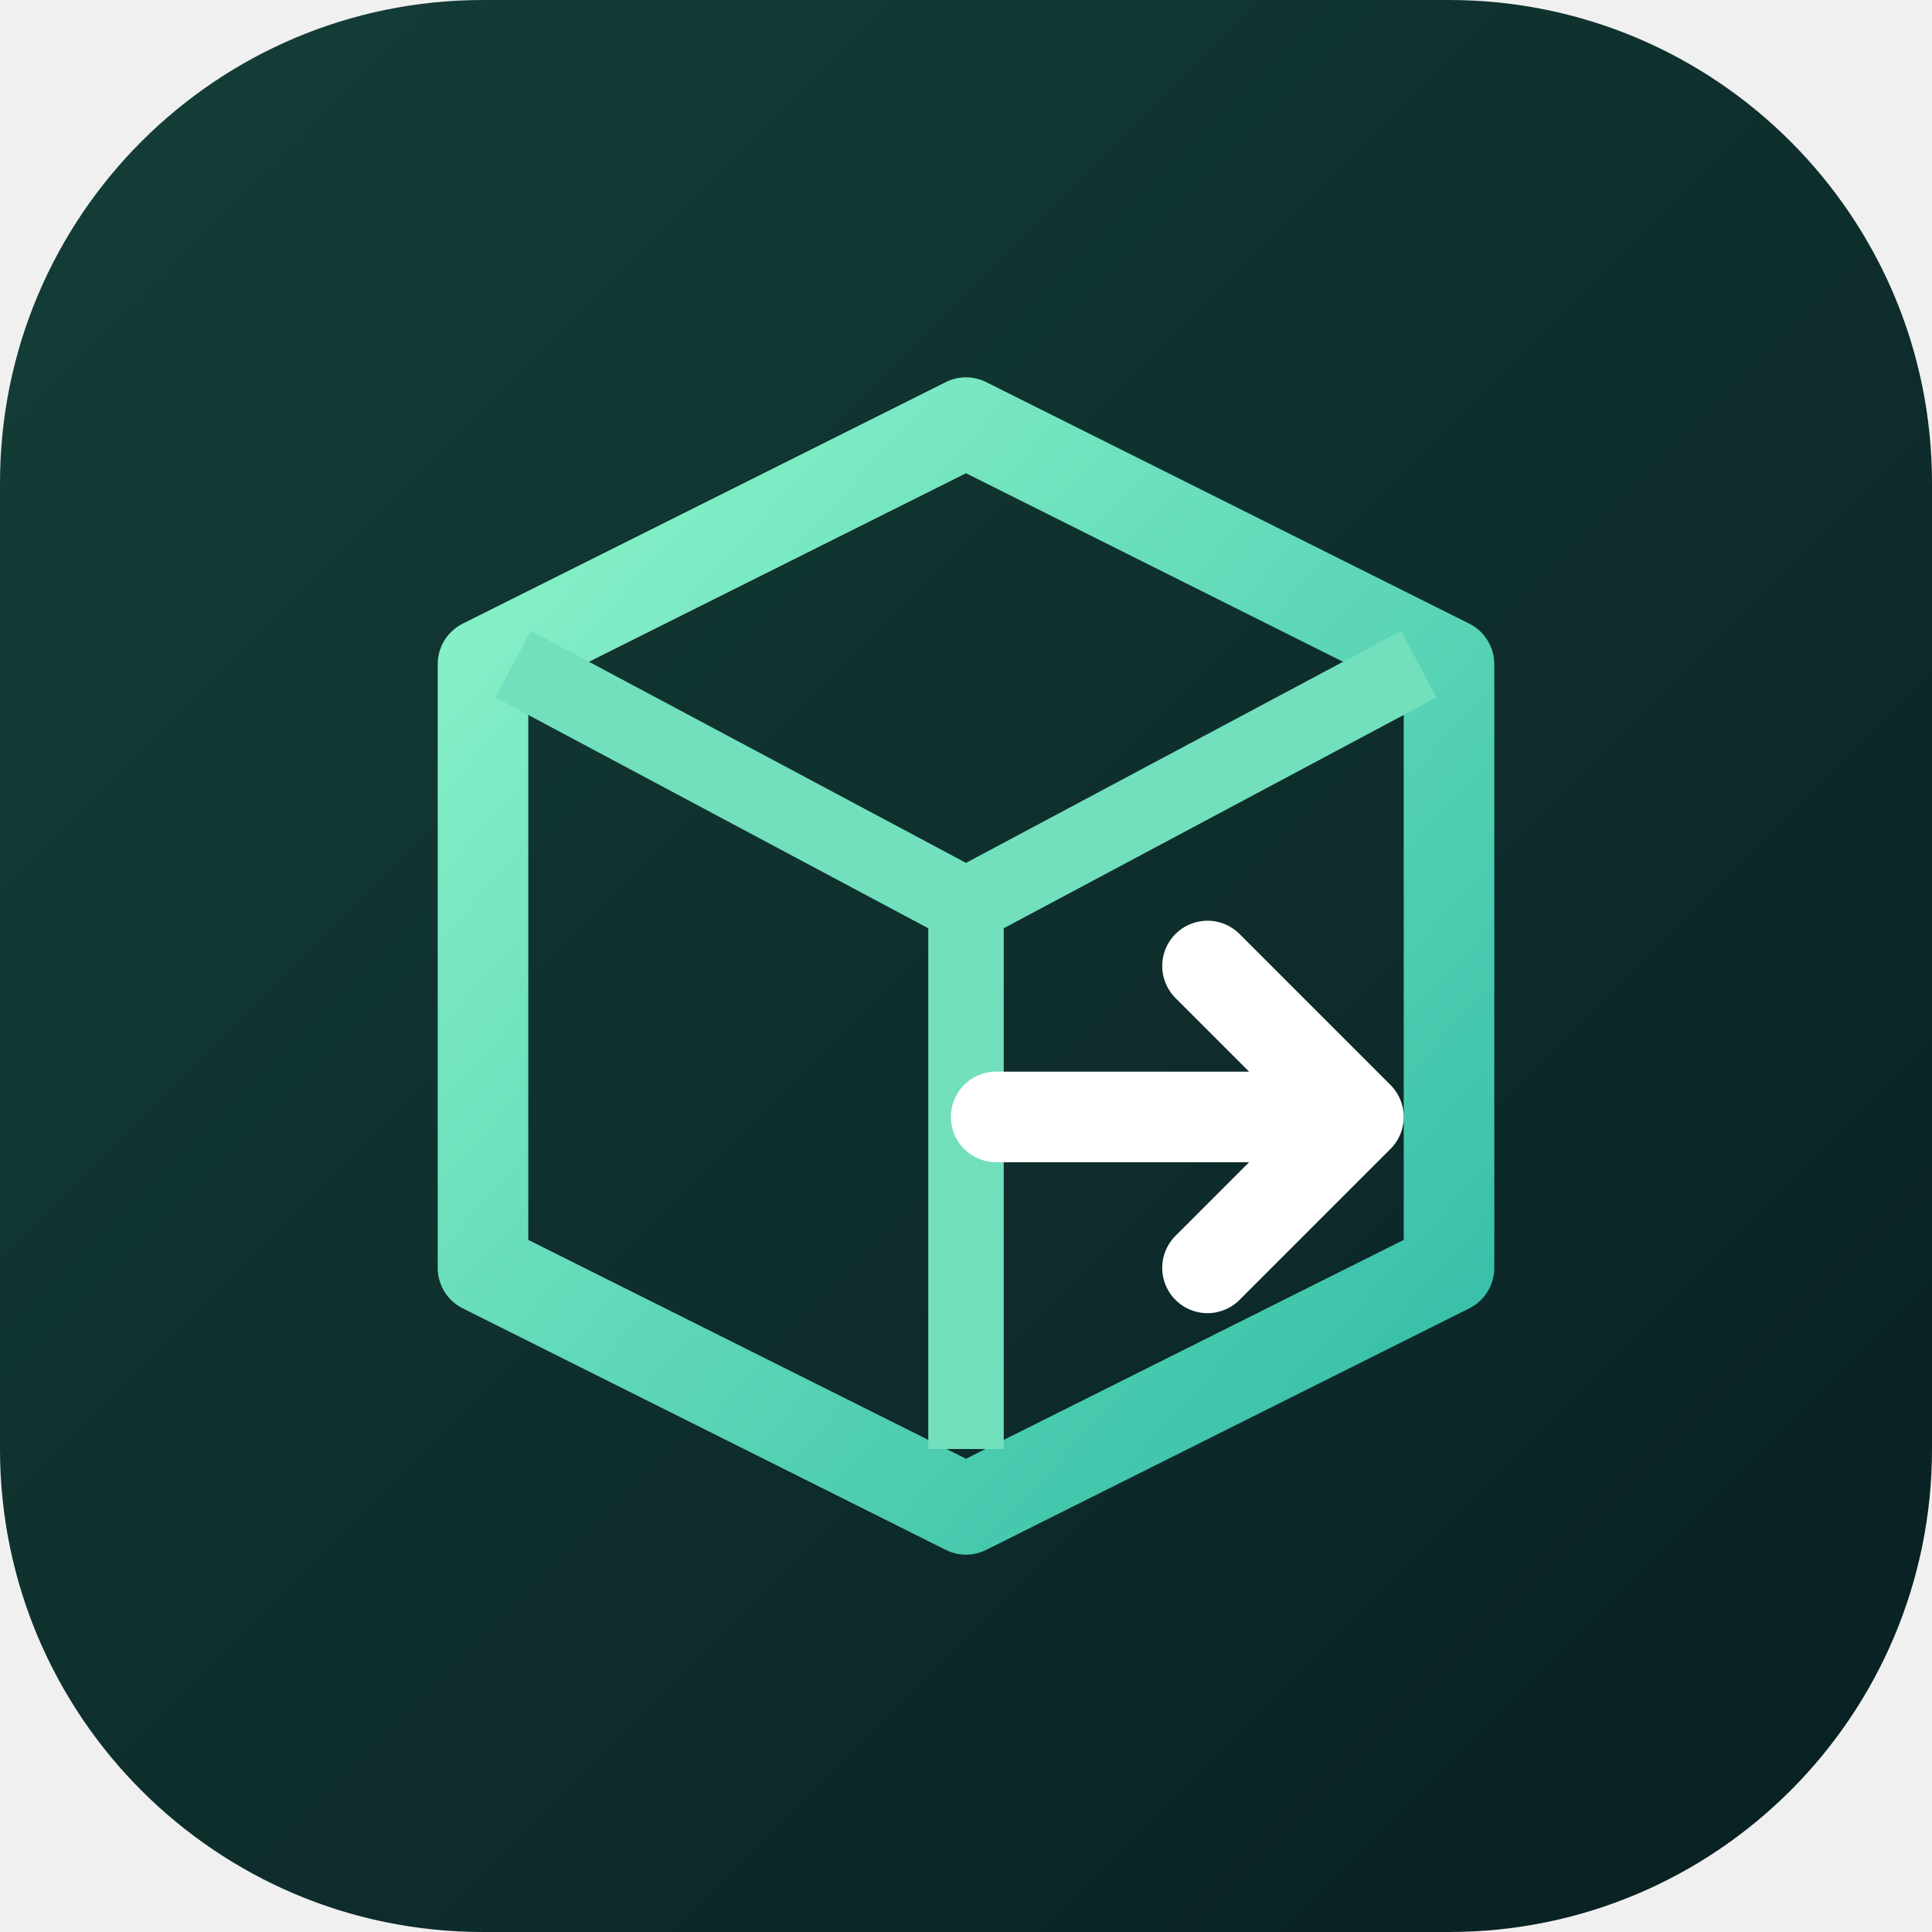
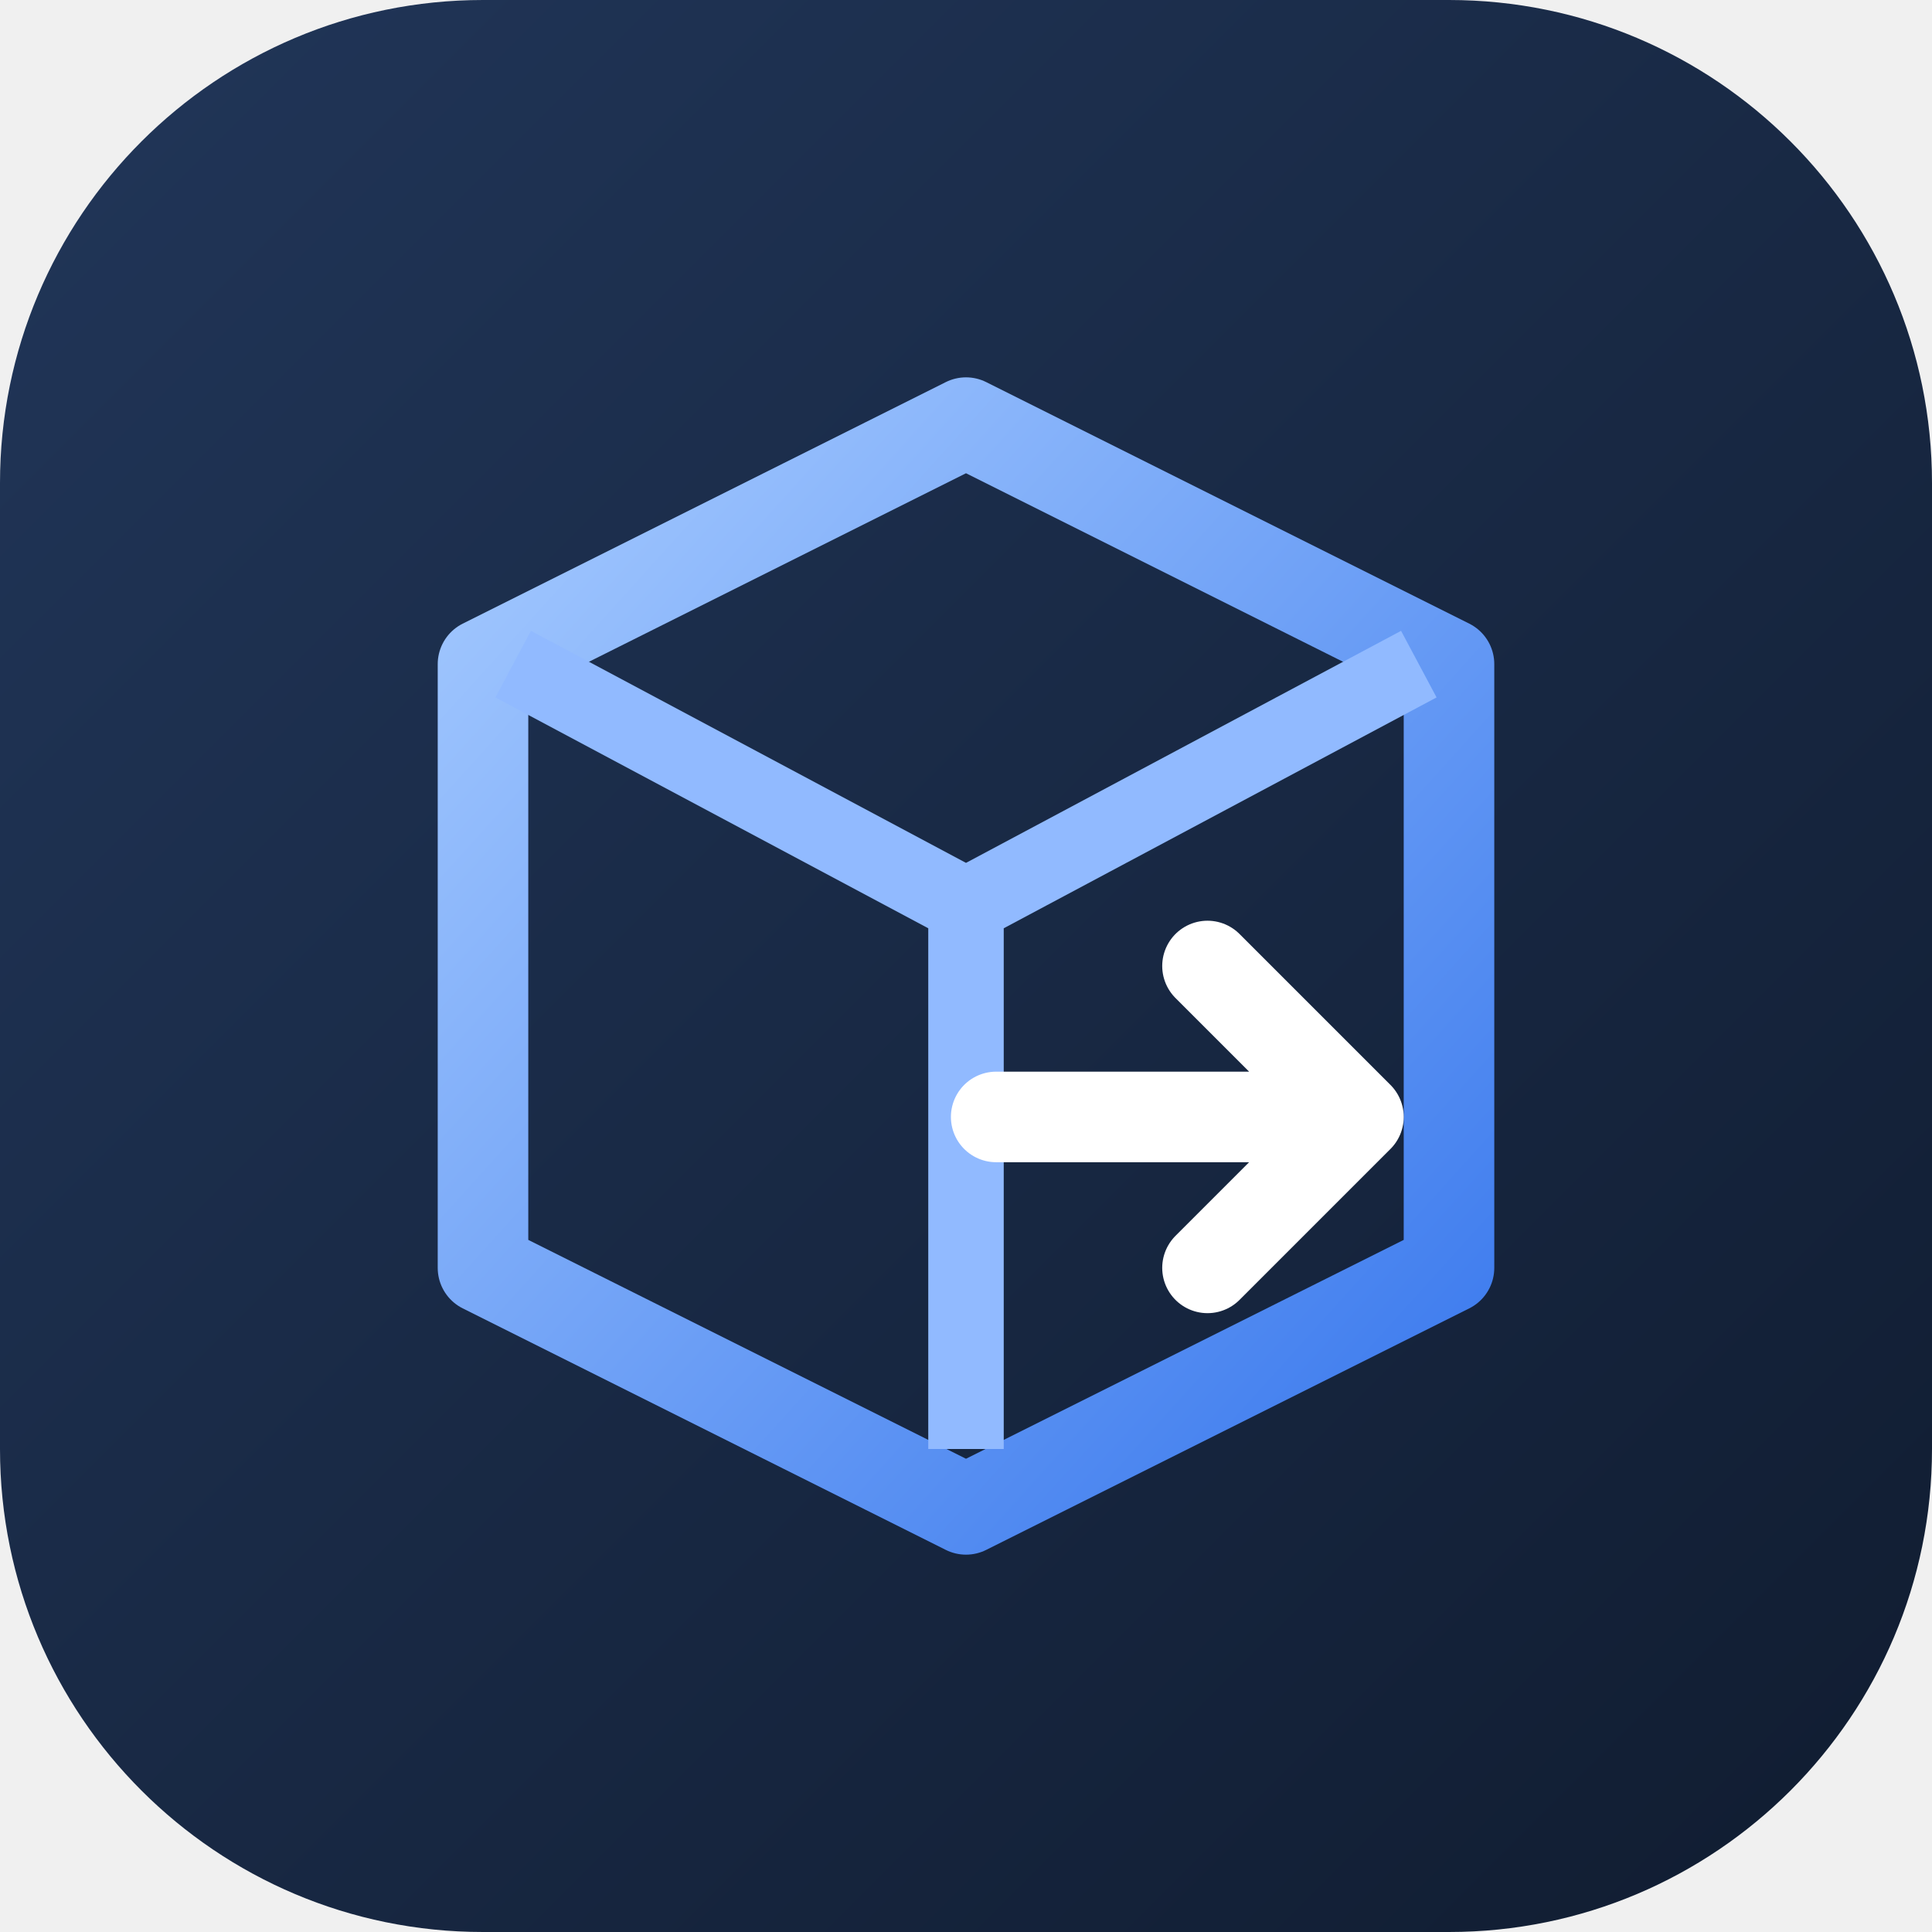
<svg xmlns="http://www.w3.org/2000/svg" viewBox="0 0 64 64">
  <defs>
    <linearGradient id="b" x2="1" y2="1">
-       <stop stop-color="#153f38" />
-       <stop offset="1" stop-color="#081f22" />
+       <stop stop-color="#213659" />
+       <stop offset="1" stop-color="#101c30" />
    </linearGradient>
    <linearGradient id="a" x2="1" y2="1">
-       <stop stop-color="#8df4ca" />
-       <stop offset="1" stop-color="#33bca6" />
+       <stop stop-color="#a5caff" />
+       <stop offset="1" stop-color="#3978ed" />
    </linearGradient>
  </defs>
  <rect width="64" height="64" rx="16" fill="url(#b)" />
  <path d="M16 22 32 14l16 8v20l-16 8-16-8Z" fill="none" stroke="url(#a)" stroke-width="3" stroke-linejoin="round" />
-   <path d="m17 22 15 8 15-8M32 30v18" fill="none" stroke="#72dfbd" stroke-width="2.5" />
+   <path d="m17 22 15 8 15-8M32 30v18" fill="none" stroke="#91baff" stroke-width="2.5" />
  <path d="M33 37h12m-5-5 5 5-5 5" fill="none" stroke="#fff" stroke-width="3" stroke-linecap="round" stroke-linejoin="round" />
</svg>
